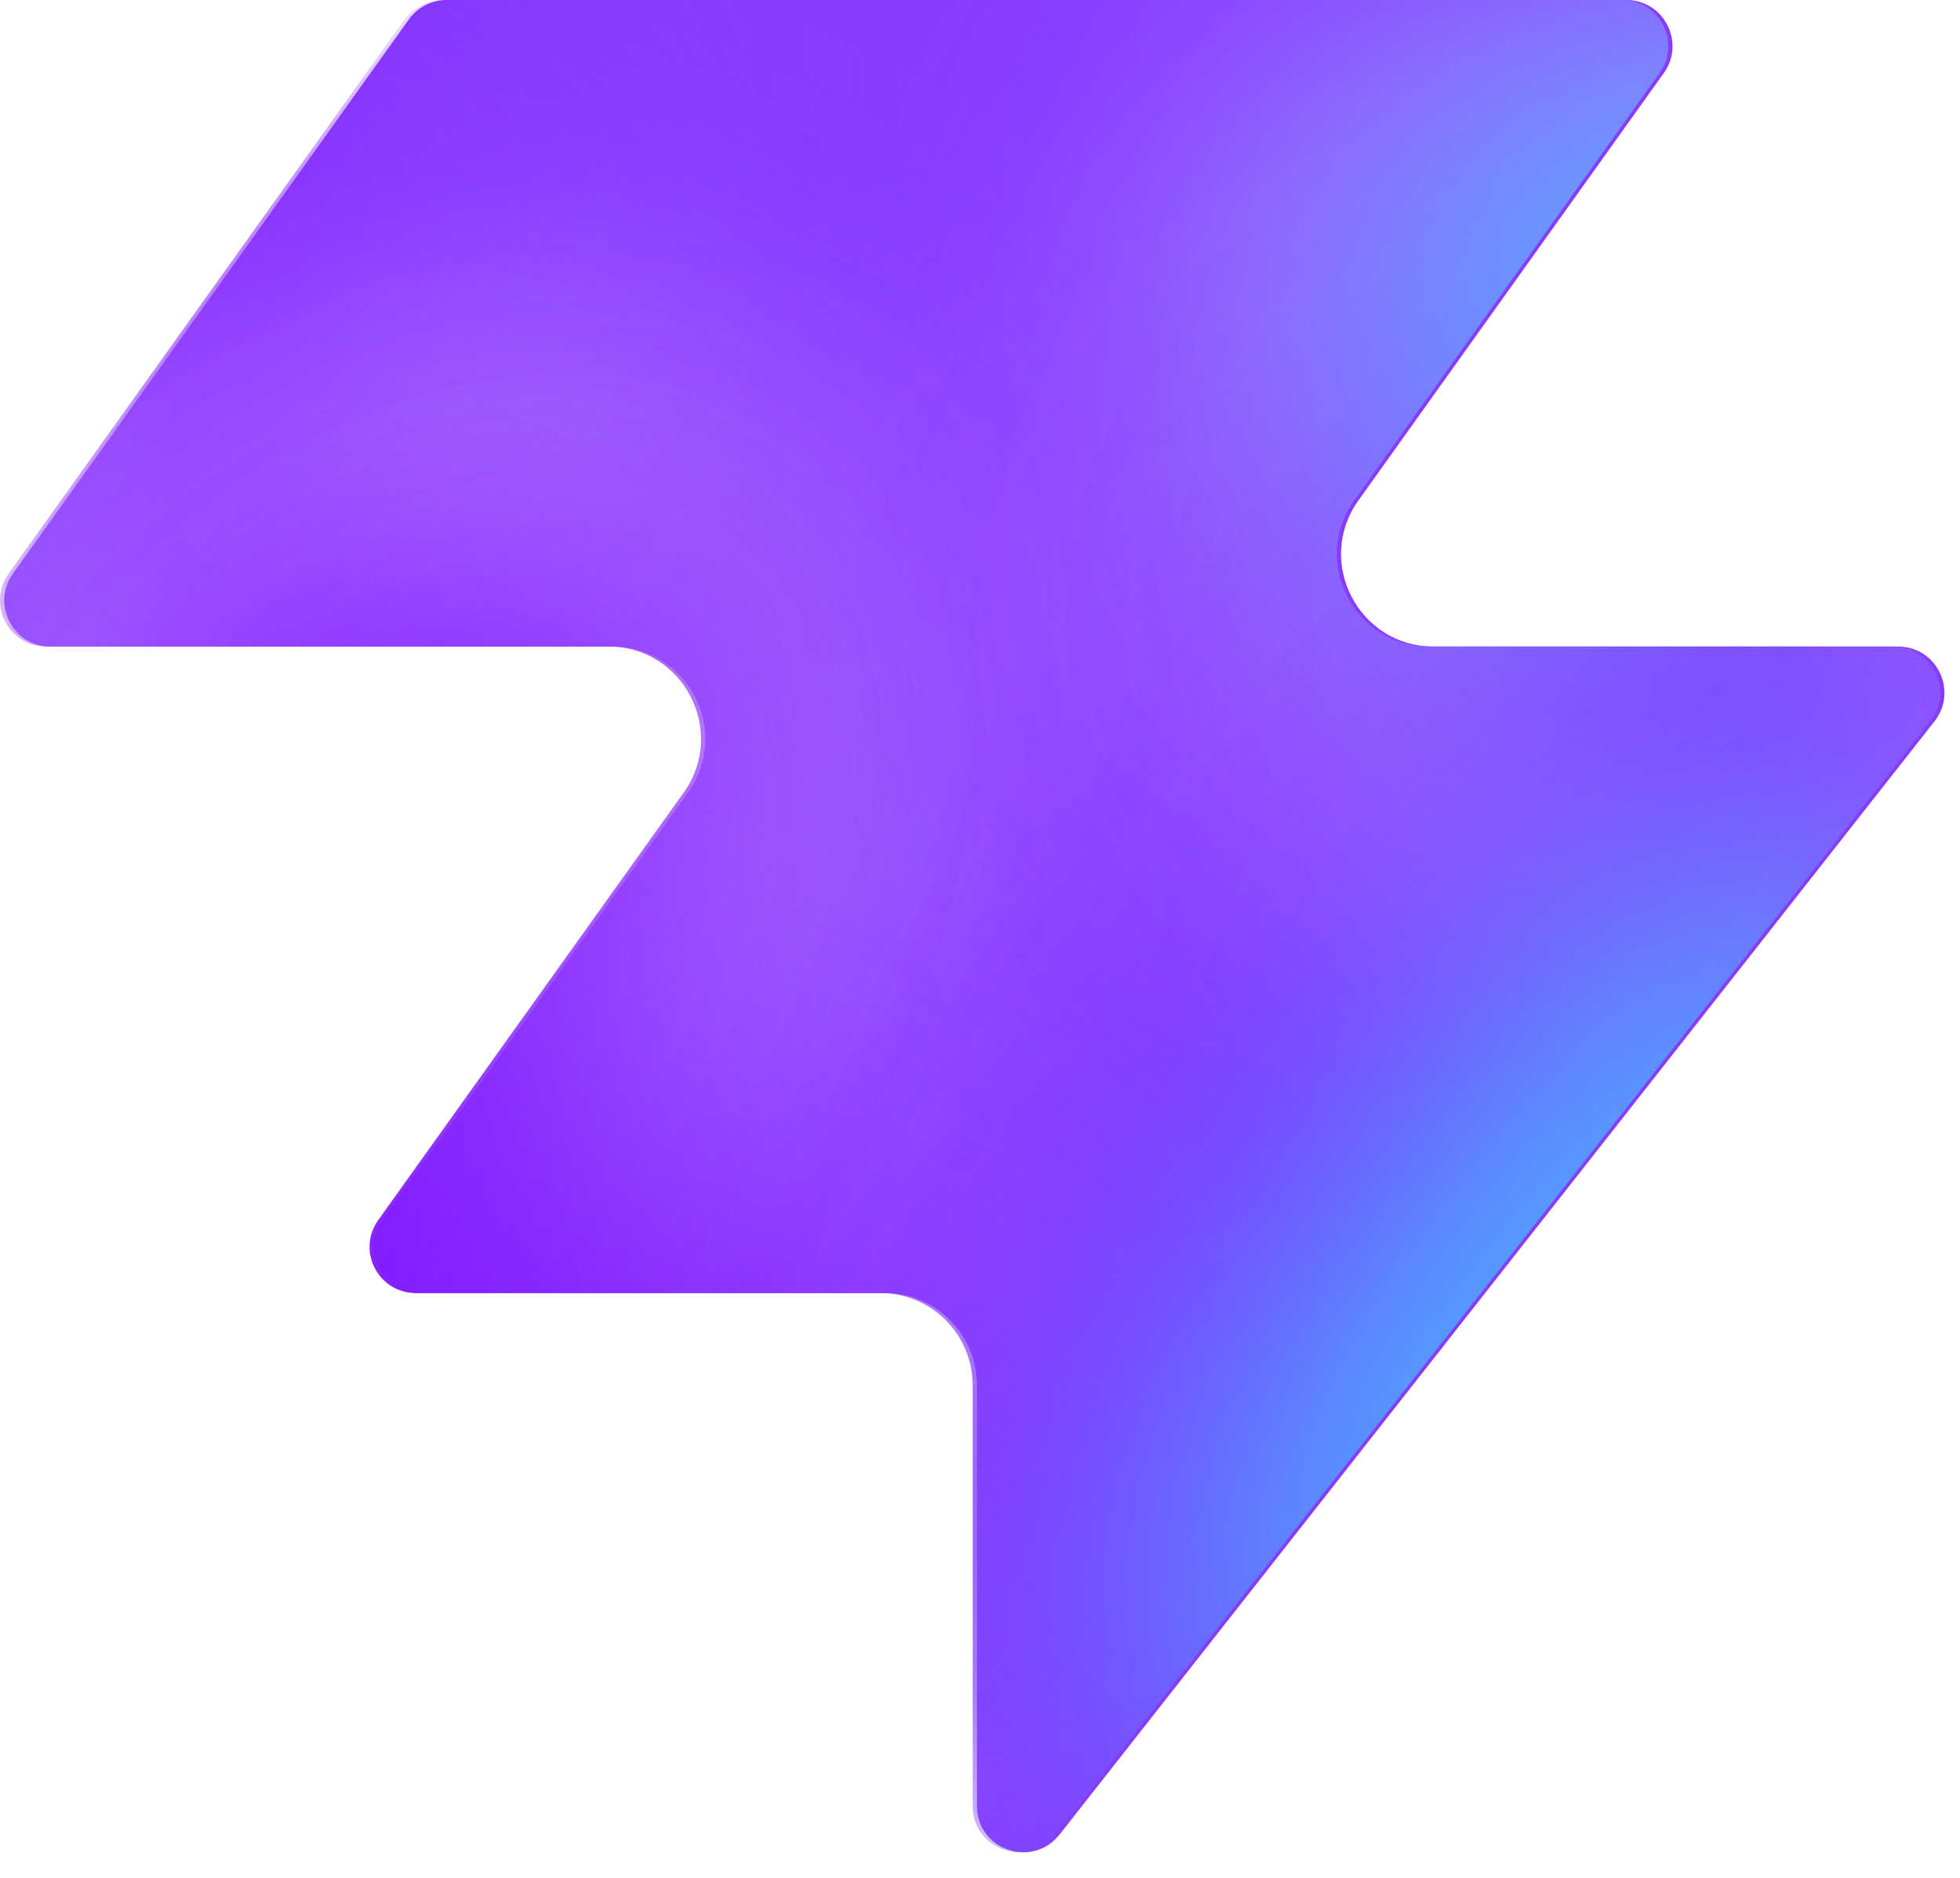
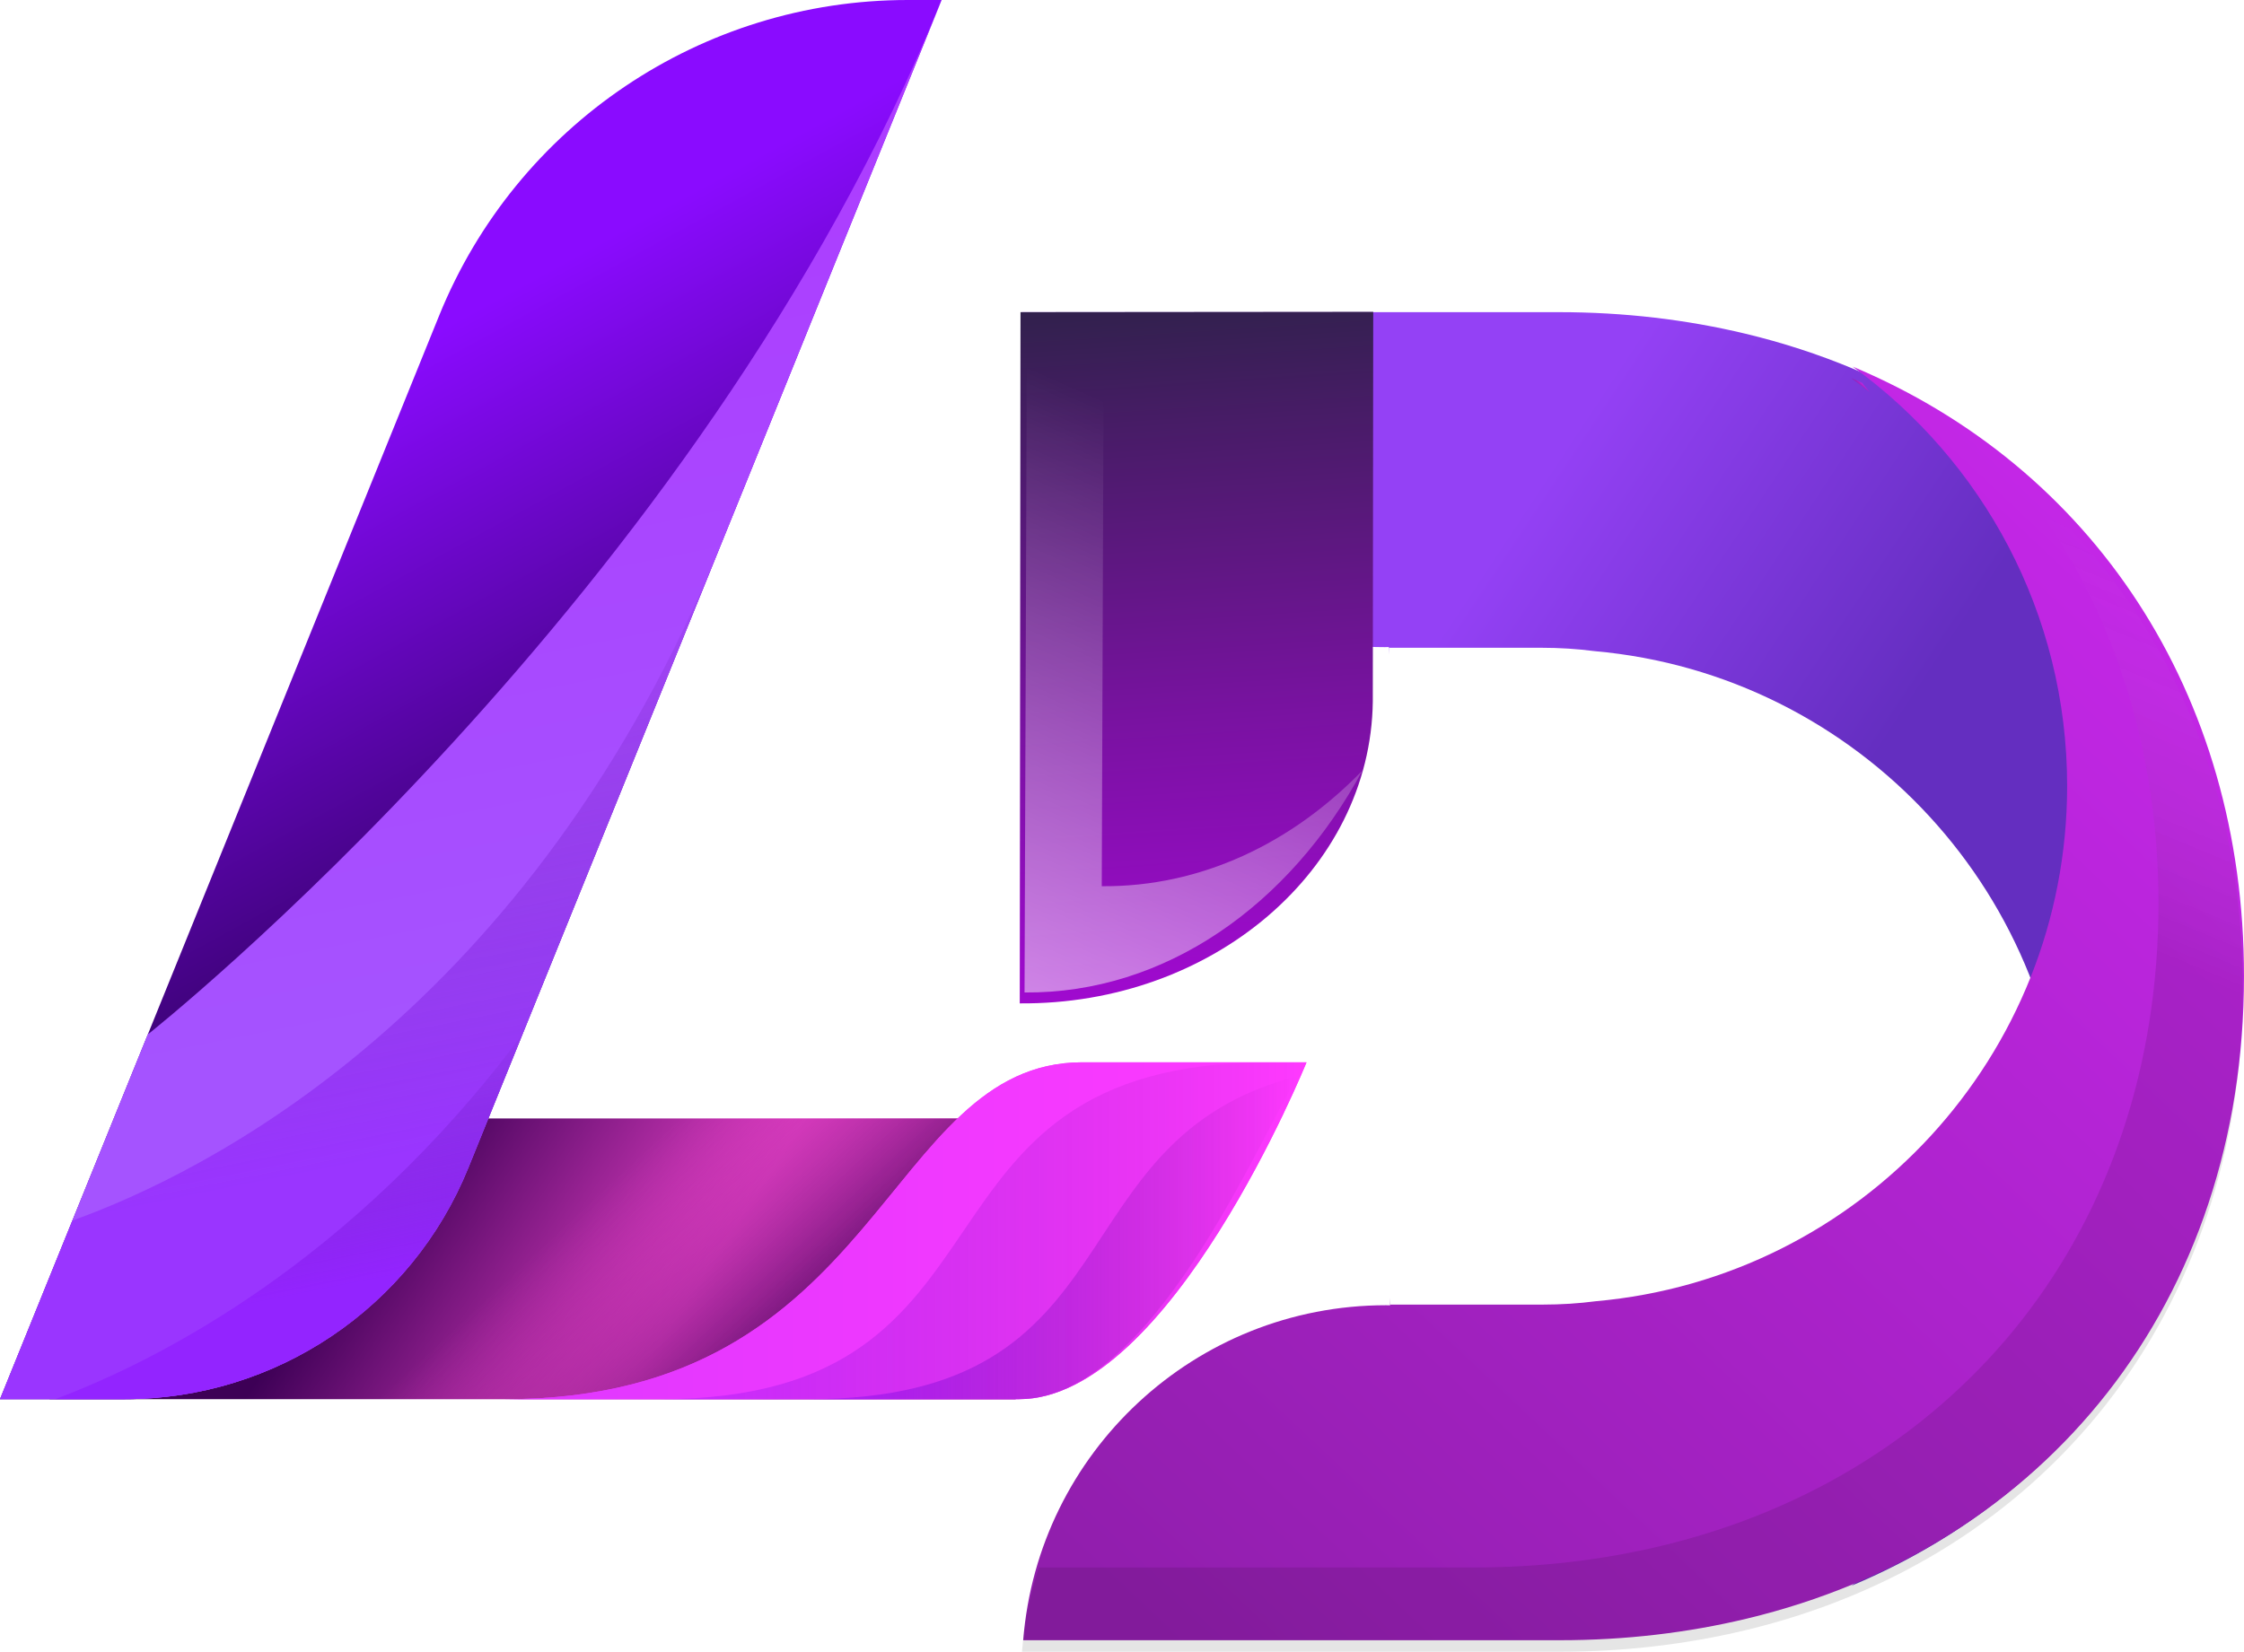
- <svg xmlns="http://www.w3.org/2000/svg" width="48" height="46" fill="none" viewBox="0 0 48 46">
-   <path fill="#863bff" d="M25.946 44.938c-.664.845-2.021.375-2.021-.698V33.937a2.26 2.26 0 0 0-2.262-2.262H10.287c-.92 0-1.456-1.04-.92-1.788l7.48-10.471c1.07-1.497 0-3.578-1.842-3.578H1.237c-.92 0-1.456-1.04-.92-1.788L10.013.474c.214-.297.556-.474.92-.474h28.894c.92 0 1.456 1.04.92 1.788l-7.48 10.471c-1.07 1.498 0 3.579 1.842 3.579h11.377c.943 0 1.473 1.088.89 1.83L25.947 44.94z" style="fill:#863bff;fill:color(display-p3 .525 .23 1);fill-opacity:1" />
-   <mask id="a" width="48" height="46" x="0" y="0" maskUnits="userSpaceOnUse" style="mask-type:alpha">
-     <path fill="#000" d="M25.842 44.938c-.664.844-2.021.375-2.021-.698V33.937a2.26 2.26 0 0 0-2.262-2.262H10.183c-.92 0-1.456-1.04-.92-1.788l7.48-10.471c1.07-1.498 0-3.579-1.842-3.579H1.133c-.92 0-1.456-1.04-.92-1.787L9.91.473c.214-.297.556-.474.92-.474h28.894c.92 0 1.456 1.04.92 1.788l-7.48 10.471c-1.07 1.498 0 3.578 1.842 3.578h11.377c.943 0 1.473 1.088.89 1.832L25.843 44.94z" style="fill:#000;fill-opacity:1" />
-   </mask>
-   <g mask="url(#a)">
-     <g filter="url(#b)">
-       <ellipse cx="5.508" cy="14.704" fill="#ede6ff" rx="5.508" ry="14.704" style="fill:#ede6ff;fill:color(display-p3 .927 .903 1);fill-opacity:1" transform="matrix(.00324 1 1 -.00324 -4.47 31.516)" />
-     </g>
-     <g filter="url(#c)">
-       <ellipse cx="10.399" cy="29.851" fill="#ede6ff" rx="10.399" ry="29.851" style="fill:#ede6ff;fill:color(display-p3 .927 .903 1);fill-opacity:1" transform="matrix(.00324 1 1 -.00324 -39.328 7.883)" />
-     </g>
-     <g filter="url(#d)">
-       <ellipse cx="5.508" cy="30.487" fill="#7e14ff" rx="5.508" ry="30.487" style="fill:#7e14ff;fill:color(display-p3 .492 .077 1);fill-opacity:1" transform="rotate(89.814 -25.913 -14.639)scale(1 -1)" />
-     </g>
-     <g filter="url(#e)">
-       <ellipse cx="5.508" cy="30.599" fill="#7e14ff" rx="5.508" ry="30.599" style="fill:#7e14ff;fill:color(display-p3 .492 .077 1);fill-opacity:1" transform="rotate(89.814 -32.644 -3.334)scale(1 -1)" />
-     </g>
-     <g filter="url(#f)">
-       <ellipse cx="5.508" cy="30.599" fill="#7e14ff" rx="5.508" ry="30.599" style="fill:#7e14ff;fill:color(display-p3 .492 .077 1);fill-opacity:1" transform="matrix(.00324 1 1 -.00324 -34.34 30.47)" />
-     </g>
-     <g filter="url(#g)">
-       <ellipse cx="14.072" cy="22.078" fill="#ede6ff" rx="14.072" ry="22.078" style="fill:#ede6ff;fill:color(display-p3 .927 .903 1);fill-opacity:1" transform="rotate(93.35 24.506 48.493)scale(-1 1)" />
-     </g>
-     <g filter="url(#h)">
-       <ellipse cx="3.47" cy="21.501" fill="#7e14ff" rx="3.47" ry="21.501" style="fill:#7e14ff;fill:color(display-p3 .492 .077 1);fill-opacity:1" transform="rotate(89.009 28.708 47.59)scale(-1 1)" />
-     </g>
-     <g filter="url(#i)">
-       <ellipse cx="3.47" cy="21.501" fill="#7e14ff" rx="3.47" ry="21.501" style="fill:#7e14ff;fill:color(display-p3 .492 .077 1);fill-opacity:1" transform="rotate(89.009 28.708 47.59)scale(-1 1)" />
-     </g>
-     <g filter="url(#j)">
-       <ellipse cx=".387" cy="8.972" fill="#7e14ff" rx="4.407" ry="29.108" style="fill:#7e14ff;fill:color(display-p3 .492 .077 1);fill-opacity:1" transform="rotate(39.51 .387 8.972)" />
-     </g>
-     <g filter="url(#k)">
-       <ellipse cx="47.523" cy="-6.092" fill="#7e14ff" rx="4.407" ry="29.108" style="fill:#7e14ff;fill:color(display-p3 .492 .077 1);fill-opacity:1" transform="rotate(37.892 47.523 -6.092)" />
-     </g>
-     <g filter="url(#l)">
-       <ellipse cx="41.412" cy="6.333" fill="#47bfff" rx="5.971" ry="9.665" style="fill:#47bfff;fill:color(display-p3 .28 .748 1);fill-opacity:1" transform="rotate(37.892 41.412 6.333)" />
-     </g>
-     <g filter="url(#m)">
-       <ellipse cx="-1.879" cy="38.332" fill="#7e14ff" rx="4.407" ry="29.108" style="fill:#7e14ff;fill:color(display-p3 .492 .077 1);fill-opacity:1" transform="rotate(37.892 -1.88 38.332)" />
-     </g>
-     <g filter="url(#n)">
-       <ellipse cx="-1.879" cy="38.332" fill="#7e14ff" rx="4.407" ry="29.108" style="fill:#7e14ff;fill:color(display-p3 .492 .077 1);fill-opacity:1" transform="rotate(37.892 -1.88 38.332)" />
-     </g>
-     <g filter="url(#o)">
-       <ellipse cx="35.651" cy="29.907" fill="#7e14ff" rx="4.407" ry="29.108" style="fill:#7e14ff;fill:color(display-p3 .492 .077 1);fill-opacity:1" transform="rotate(37.892 35.651 29.907)" />
-     </g>
-     <g filter="url(#p)">
-       <ellipse cx="38.418" cy="32.4" fill="#47bfff" rx="5.971" ry="15.297" style="fill:#47bfff;fill:color(display-p3 .28 .748 1);fill-opacity:1" transform="rotate(37.892 38.418 32.4)" />
-     </g>
-   </g>
+ <svg xmlns="http://www.w3.org/2000/svg" width="292" height="215" viewBox="0 0 292 215" fill="none">
+   <path d="M143.759 145.576H21.231L6.445 182.119H132.164L143.759 145.576Z" fill="url(#paint0_linear_265_86)" />
+   <path d="M143.759 145.576H21.231L6.445 182.119H132.164L143.759 145.576Z" fill="url(#paint1_linear_265_86)" />
+   <path d="M0.002 182.119L57.137 41.095C67.201 16.255 91.324 0 118.126 0H122.529L60.952 151.988C53.574 170.201 35.886 182.119 16.235 182.119H0.002Z" fill="url(#paint2_linear_265_86)" />
+   <path d="M65.736 182.119C114.926 182.119 114.926 138.272 140.839 138.272C166.751 138.272 170.011 138.272 170.011 138.272C170.011 138.272 152.258 182.119 132.611 182.119C103.185 182.119 65.736 182.119 65.736 182.119Z" fill="url(#paint3_linear_265_86)" />
+   <path d="M65.736 182.119C114.926 182.119 114.926 138.272 140.839 138.272C166.751 138.272 170.011 138.272 170.011 138.272C170.011 138.272 152.258 182.119 132.611 182.119C103.185 182.119 65.736 182.119 65.736 182.119Z" fill="url(#paint4_linear_265_86)" />
+   <path opacity="0.32" d="M170.01 138.272H165.178C115.55 138.272 135.128 182.119 85.938 182.119C98.258 182.119 117.65 182.119 132.609 182.119C152.256 182.119 170.01 138.272 170.01 138.272Z" fill="url(#paint5_linear_265_86)" />
+   <path opacity="0.5" d="M168.907 140.062C136.727 148.288 148.49 182.119 105.279 182.119C114.43 182.119 124.218 182.119 132.61 182.119C149.872 182.119 163.756 148.277 168.907 140.062Z" fill="url(#paint6_linear_265_86)" />
+   <path d="M60.952 151.988L105.279 42.579C73.733 120.44 19.235 134.645 19.235 134.645C18.612 136.185 18.012 137.665 17.423 139.118L14.853 145.461C14.491 146.355 14.135 147.232 13.788 148.089L11.544 153.629C10.483 156.247 9.504 158.663 8.607 160.876L8.085 162.166C6.407 166.307 5.026 169.715 3.911 172.467C3.911 172.467 2.123 176.88 1.774 177.74L1.181 179.205C0.968 179.73 0.787 180.179 0.634 180.556L0.076 181.932C0.027 182.054 0 182.12 0 182.12H16.233C35.887 182.119 53.574 170.2 60.952 151.988Z" fill="url(#paint7_linear_265_86)" />
+   <path d="M60.952 151.988L122.529 0C90.983 77.861 19.235 134.645 19.235 134.645C18.612 136.185 2.124 176.88 1.776 177.739C1.776 177.739 0.789 180.178 0.636 180.555L0.078 181.931C0.029 182.053 0.002 182.119 0.002 182.119H16.235C35.886 182.119 53.574 170.2 60.952 151.988Z" fill="url(#paint8_linear_265_86)" />
+   <path opacity="0.42" d="M9.421 158.872C9.144 159.555 0.078 181.93 0.078 181.93C0.029 182.051 0.002 182.117 0.002 182.117H16.235C35.885 182.117 53.572 170.199 60.952 151.987L93.926 70.598L93.927 70.596C69.106 131.86 26.473 152.748 9.421 158.872Z" fill="url(#paint9_linear_265_86)" />
+   <path opacity="0.42" d="M16.235 182.118C35.886 182.118 53.573 170.2 60.953 151.988L67.989 134.622C45.728 164.499 20.206 177.236 7.18 182.119H16.235V182.118Z" fill="url(#paint10_linear_265_86)" />
+   <path d="M291.834 127.06C291.834 84.746 266.082 52.774 227.117 43.435C219.492 41.608 211.369 40.631 202.825 40.631H144.006H132.979C134.907 65.03 155.304 84.234 180.199 84.234C180.373 84.234 180.546 84.223 180.72 84.221C180.731 84.546 180.75 84.87 180.753 85.198V84.315H200.586C202.962 84.315 205.264 84.464 207.487 84.753C241.864 87.8 268.823 116.657 268.823 151.825C268.823 174.289 257.817 194.171 240.912 206.408C271.989 193.373 291.834 164.076 291.834 127.06Z" fill="url(#paint11_linear_265_86)" />
+   <path d="M292 127.066C292 169.38 266.247 201.352 227.283 210.69C219.657 212.518 211.535 213.495 202.991 213.495H144.17H133.143C135.071 189.096 155.468 169.892 180.363 169.892C180.537 169.892 180.71 169.903 180.884 169.904C180.895 169.579 180.914 169.255 180.917 168.927V169.81H200.75C203.126 169.81 205.428 169.662 207.649 169.372C242.026 166.326 268.986 137.469 268.986 102.3C268.986 79.837 257.98 59.955 241.075 47.718C272.153 60.751 292 90.05 292 127.066Z" fill="url(#paint12_linear_265_86)" />
+   <path d="M243.289 51.041C242.964 50.632 242.631 50.229 242.297 49.828C241.84 49.627 241.386 49.418 240.924 49.224C241.731 49.806 242.51 50.422 243.289 51.041Z" fill="url(#paint13_linear_265_86)" />
+   <path d="M261.81 61.773C273.921 76.499 280.87 95.696 280.87 117.597C280.87 159.911 255.117 191.883 216.153 201.222C208.527 203.049 200.405 204.026 191.861 204.026H135.18C134.036 207.522 133.287 211.197 132.986 214.998H144.014H202.833C211.377 214.998 219.499 214.021 227.125 212.194C266.089 202.855 291.842 170.882 291.842 128.569C291.844 100.721 280.608 77.243 261.81 61.773Z" fill="url(#paint14_linear_265_86)" />
+   <path d="M132.793 40.631L178.691 40.591L178.636 91.307C178.36 113.208 157.792 130.801 132.694 130.603L132.793 40.631Z" fill="url(#paint15_linear_265_86)" />
+   <path d="M133.317 129.183C151.616 129.34 167.83 117.813 177.291 100.281C168.1 109.771 156.251 115.462 143.366 115.351L143.656 34.61L133.65 36.136L133.317 129.183Z" fill="url(#paint16_linear_265_86)" />
  <defs>
-     <filter id="b" width="60.045" height="41.654" x="-19.77" y="16.149" color-interpolation-filters="sRGB" filterUnits="userSpaceOnUse">
-       <feFlood flood-opacity="0" result="BackgroundImageFix" />
-       <feBlend in="SourceGraphic" in2="BackgroundImageFix" result="shape" />
-       <feGaussianBlur result="effect1_foregroundBlur_2002_17158" stdDeviation="7.659" />
-     </filter>
-     <filter id="c" width="90.34" height="51.437" x="-54.613" y="-7.533" color-interpolation-filters="sRGB" filterUnits="userSpaceOnUse">
-       <feFlood flood-opacity="0" result="BackgroundImageFix" />
-       <feBlend in="SourceGraphic" in2="BackgroundImageFix" result="shape" />
-       <feGaussianBlur result="effect1_foregroundBlur_2002_17158" stdDeviation="7.659" />
-     </filter>
-     <filter id="d" width="79.355" height="29.4" x="-49.64" y="2.03" color-interpolation-filters="sRGB" filterUnits="userSpaceOnUse">
-       <feFlood flood-opacity="0" result="BackgroundImageFix" />
-       <feBlend in="SourceGraphic" in2="BackgroundImageFix" result="shape" />
-       <feGaussianBlur result="effect1_foregroundBlur_2002_17158" stdDeviation="4.596" />
-     </filter>
-     <filter id="e" width="79.579" height="29.4" x="-45.045" y="20.029" color-interpolation-filters="sRGB" filterUnits="userSpaceOnUse">
-       <feFlood flood-opacity="0" result="BackgroundImageFix" />
-       <feBlend in="SourceGraphic" in2="BackgroundImageFix" result="shape" />
-       <feGaussianBlur result="effect1_foregroundBlur_2002_17158" stdDeviation="4.596" />
-     </filter>
-     <filter id="f" width="79.579" height="29.4" x="-43.513" y="21.178" color-interpolation-filters="sRGB" filterUnits="userSpaceOnUse">
-       <feFlood flood-opacity="0" result="BackgroundImageFix" />
-       <feBlend in="SourceGraphic" in2="BackgroundImageFix" result="shape" />
-       <feGaussianBlur result="effect1_foregroundBlur_2002_17158" stdDeviation="4.596" />
-     </filter>
-     <filter id="g" width="74.749" height="58.852" x="15.756" y="-17.901" color-interpolation-filters="sRGB" filterUnits="userSpaceOnUse">
-       <feFlood flood-opacity="0" result="BackgroundImageFix" />
-       <feBlend in="SourceGraphic" in2="BackgroundImageFix" result="shape" />
-       <feGaussianBlur result="effect1_foregroundBlur_2002_17158" stdDeviation="7.659" />
-     </filter>
-     <filter id="h" width="61.377" height="25.362" x="23.548" y="2.284" color-interpolation-filters="sRGB" filterUnits="userSpaceOnUse">
-       <feFlood flood-opacity="0" result="BackgroundImageFix" />
-       <feBlend in="SourceGraphic" in2="BackgroundImageFix" result="shape" />
-       <feGaussianBlur result="effect1_foregroundBlur_2002_17158" stdDeviation="4.596" />
-     </filter>
-     <filter id="i" width="61.377" height="25.362" x="23.548" y="2.284" color-interpolation-filters="sRGB" filterUnits="userSpaceOnUse">
-       <feFlood flood-opacity="0" result="BackgroundImageFix" />
-       <feBlend in="SourceGraphic" in2="BackgroundImageFix" result="shape" />
-       <feGaussianBlur result="effect1_foregroundBlur_2002_17158" stdDeviation="4.596" />
-     </filter>
-     <filter id="j" width="56.045" height="63.649" x="-27.636" y="-22.853" color-interpolation-filters="sRGB" filterUnits="userSpaceOnUse">
-       <feFlood flood-opacity="0" result="BackgroundImageFix" />
-       <feBlend in="SourceGraphic" in2="BackgroundImageFix" result="shape" />
-       <feGaussianBlur result="effect1_foregroundBlur_2002_17158" stdDeviation="4.596" />
-     </filter>
-     <filter id="k" width="54.814" height="64.646" x="20.116" y="-38.415" color-interpolation-filters="sRGB" filterUnits="userSpaceOnUse">
-       <feFlood flood-opacity="0" result="BackgroundImageFix" />
-       <feBlend in="SourceGraphic" in2="BackgroundImageFix" result="shape" />
-       <feGaussianBlur result="effect1_foregroundBlur_2002_17158" stdDeviation="4.596" />
-     </filter>
-     <filter id="l" width="33.541" height="35.313" x="24.641" y="-11.323" color-interpolation-filters="sRGB" filterUnits="userSpaceOnUse">
-       <feFlood flood-opacity="0" result="BackgroundImageFix" />
-       <feBlend in="SourceGraphic" in2="BackgroundImageFix" result="shape" />
-       <feGaussianBlur result="effect1_foregroundBlur_2002_17158" stdDeviation="4.596" />
-     </filter>
-     <filter id="m" width="54.814" height="64.646" x="-29.286" y="6.009" color-interpolation-filters="sRGB" filterUnits="userSpaceOnUse">
-       <feFlood flood-opacity="0" result="BackgroundImageFix" />
-       <feBlend in="SourceGraphic" in2="BackgroundImageFix" result="shape" />
-       <feGaussianBlur result="effect1_foregroundBlur_2002_17158" stdDeviation="4.596" />
-     </filter>
-     <filter id="n" width="54.814" height="64.646" x="-29.286" y="6.009" color-interpolation-filters="sRGB" filterUnits="userSpaceOnUse">
-       <feFlood flood-opacity="0" result="BackgroundImageFix" />
-       <feBlend in="SourceGraphic" in2="BackgroundImageFix" result="shape" />
-       <feGaussianBlur result="effect1_foregroundBlur_2002_17158" stdDeviation="4.596" />
-     </filter>
-     <filter id="o" width="54.814" height="64.646" x="8.244" y="-2.416" color-interpolation-filters="sRGB" filterUnits="userSpaceOnUse">
-       <feFlood flood-opacity="0" result="BackgroundImageFix" />
-       <feBlend in="SourceGraphic" in2="BackgroundImageFix" result="shape" />
-       <feGaussianBlur result="effect1_foregroundBlur_2002_17158" stdDeviation="4.596" />
-     </filter>
-     <filter id="p" width="39.409" height="43.623" x="18.713" y="10.588" color-interpolation-filters="sRGB" filterUnits="userSpaceOnUse">
-       <feFlood flood-opacity="0" result="BackgroundImageFix" />
-       <feBlend in="SourceGraphic" in2="BackgroundImageFix" result="shape" />
-       <feGaussianBlur result="effect1_foregroundBlur_2002_17158" stdDeviation="4.596" />
-     </filter>
+     <linearGradient id="paint0_linear_265_86" x1="52.871" y1="149.474" x2="87.66" y2="171.967" gradientUnits="userSpaceOnUse">
+       <stop stop-color="#3D0056" />
+       <stop offset="1" stop-color="#E33FC5" />
+     </linearGradient>
+     <linearGradient id="paint1_linear_265_86" x1="96.347" y1="186.647" x2="48.41" y2="135.203" gradientUnits="userSpaceOnUse">
+       <stop stop-color="#3D0056" />
+       <stop offset="0.505" stop-color="#E33FC5" stop-opacity="0" />
+     </linearGradient>
+     <linearGradient id="paint2_linear_265_86" x1="79.143" y1="123.799" x2="40.054" y2="52.211" gradientUnits="userSpaceOnUse">
+       <stop offset="0" stop-color="#2A0056" />
+       <stop offset="1" stop-color="#8A0BFF" />
+     </linearGradient>
+     <linearGradient id="paint3_linear_265_86" x1="65.736" y1="160.195" x2="170.011" y2="160.195" gradientUnits="userSpaceOnUse">
+       <stop stop-color="#DF38FF" />
+       <stop offset="1" stop-color="#FF39FF" />
+     </linearGradient>
+     <linearGradient id="paint4_linear_265_86" x1="65.736" y1="160.195" x2="170.011" y2="160.195" gradientUnits="userSpaceOnUse">
+       <stop stop-color="#DF38FF" />
+       <stop offset="1" stop-color="#FF39FF" />
+     </linearGradient>
+     <linearGradient id="paint5_linear_265_86" x1="85.938" y1="160.195" x2="170.01" y2="160.195" gradientUnits="userSpaceOnUse">
+       <stop stop-color="#8A0BFF" />
+       <stop offset="0.999" stop-color="#2A0056" stop-opacity="0" />
+     </linearGradient>
+     <linearGradient id="paint6_linear_265_86" x1="105.279" y1="161.09" x2="168.907" y2="161.09" gradientUnits="userSpaceOnUse">
+       <stop stop-color="#8A0BFF" />
+       <stop offset="0.999" stop-color="#2A0056" stop-opacity="0" />
+     </linearGradient>
+     <linearGradient id="paint7_linear_265_86" x1="58.625" y1="142.127" x2="40.179" y2="50.336" gradientUnits="userSpaceOnUse">
+       <stop stop-color="#A553FF" />
+       <stop offset="0.999" stop-color="#AE38FF" />
+     </linearGradient>
+     <linearGradient id="paint8_linear_265_86" x1="69.029" y1="129.689" x2="44.699" y2="8.617" gradientUnits="userSpaceOnUse">
+       <stop stop-color="#A553FF" />
+       <stop offset="0.999" stop-color="#AE38FF" />
+     </linearGradient>
+     <linearGradient id="paint9_linear_265_86" x1="51.779" y1="150.312" x2="37.205" y2="77.788" gradientUnits="userSpaceOnUse">
+       <stop stop-color="#8A0BFF" />
+       <stop offset="0.999" stop-color="#2A0056" stop-opacity="0" />
+     </linearGradient>
+     <linearGradient id="paint10_linear_265_86" x1="39.584" y1="168.322" x2="33.858" y2="139.827" gradientUnits="userSpaceOnUse">
+       <stop stop-color="#8A0BFF" />
+       <stop offset="0.999" stop-color="#2A0056" stop-opacity="0" />
+     </linearGradient>
+     <linearGradient id="paint11_linear_265_86" x1="238.424" y1="124.569" x2="156.414" y2="70.297" gradientUnits="userSpaceOnUse">
+       <stop offset="0.097" stop-color="#642EC0" />
+       <stop offset="0.669" stop-color="#9441F5" />
+     </linearGradient>
+     <linearGradient id="paint12_linear_265_86" x1="122.382" y1="258.318" x2="337.387" y2="30.101" gradientUnits="userSpaceOnUse">
+       <stop offset="0.167" stop-color="#911EAD" />
+       <stop offset="0.993" stop-color="#D62AFC" />
+     </linearGradient>
+     <linearGradient id="paint13_linear_265_86" x1="241.936" y1="50.313" x2="242.475" y2="49.74" gradientUnits="userSpaceOnUse">
+       <stop offset="0.167" stop-color="#911EAD" />
+       <stop offset="0.993" stop-color="#D62AFC" />
+     </linearGradient>
+     <linearGradient id="paint14_linear_265_86" x1="203.335" y1="200.338" x2="259.953" y2="63.84" gradientUnits="userSpaceOnUse">
+       <stop offset="0.673" stop-opacity="0.1" />
+       <stop offset="1" stop-color="white" stop-opacity="0" />
+     </linearGradient>
+     <linearGradient id="paint15_linear_265_86" x1="160.933" y1="167.426" x2="152.258" y2="35.208" gradientUnits="userSpaceOnUse">
+       <stop stop-color="#BC04F0" />
+       <stop offset="0.115" stop-color="#B406E6" />
+       <stop offset="0.31" stop-color="#9D0ACC" />
+       <stop offset="0.56" stop-color="#7912A1" />
+       <stop offset="0.852" stop-color="#471C66" />
+       <stop offset="1" stop-color="#2B2246" />
+     </linearGradient>
+     <linearGradient id="paint16_linear_265_86" x1="161.241" y1="56.205" x2="99.094" y2="195.664" gradientUnits="userSpaceOnUse">
+       <stop offset="0.022" stop-color="white" stop-opacity="0" />
+       <stop offset="1" stop-color="white" />
+     </linearGradient>
  </defs>
</svg>
